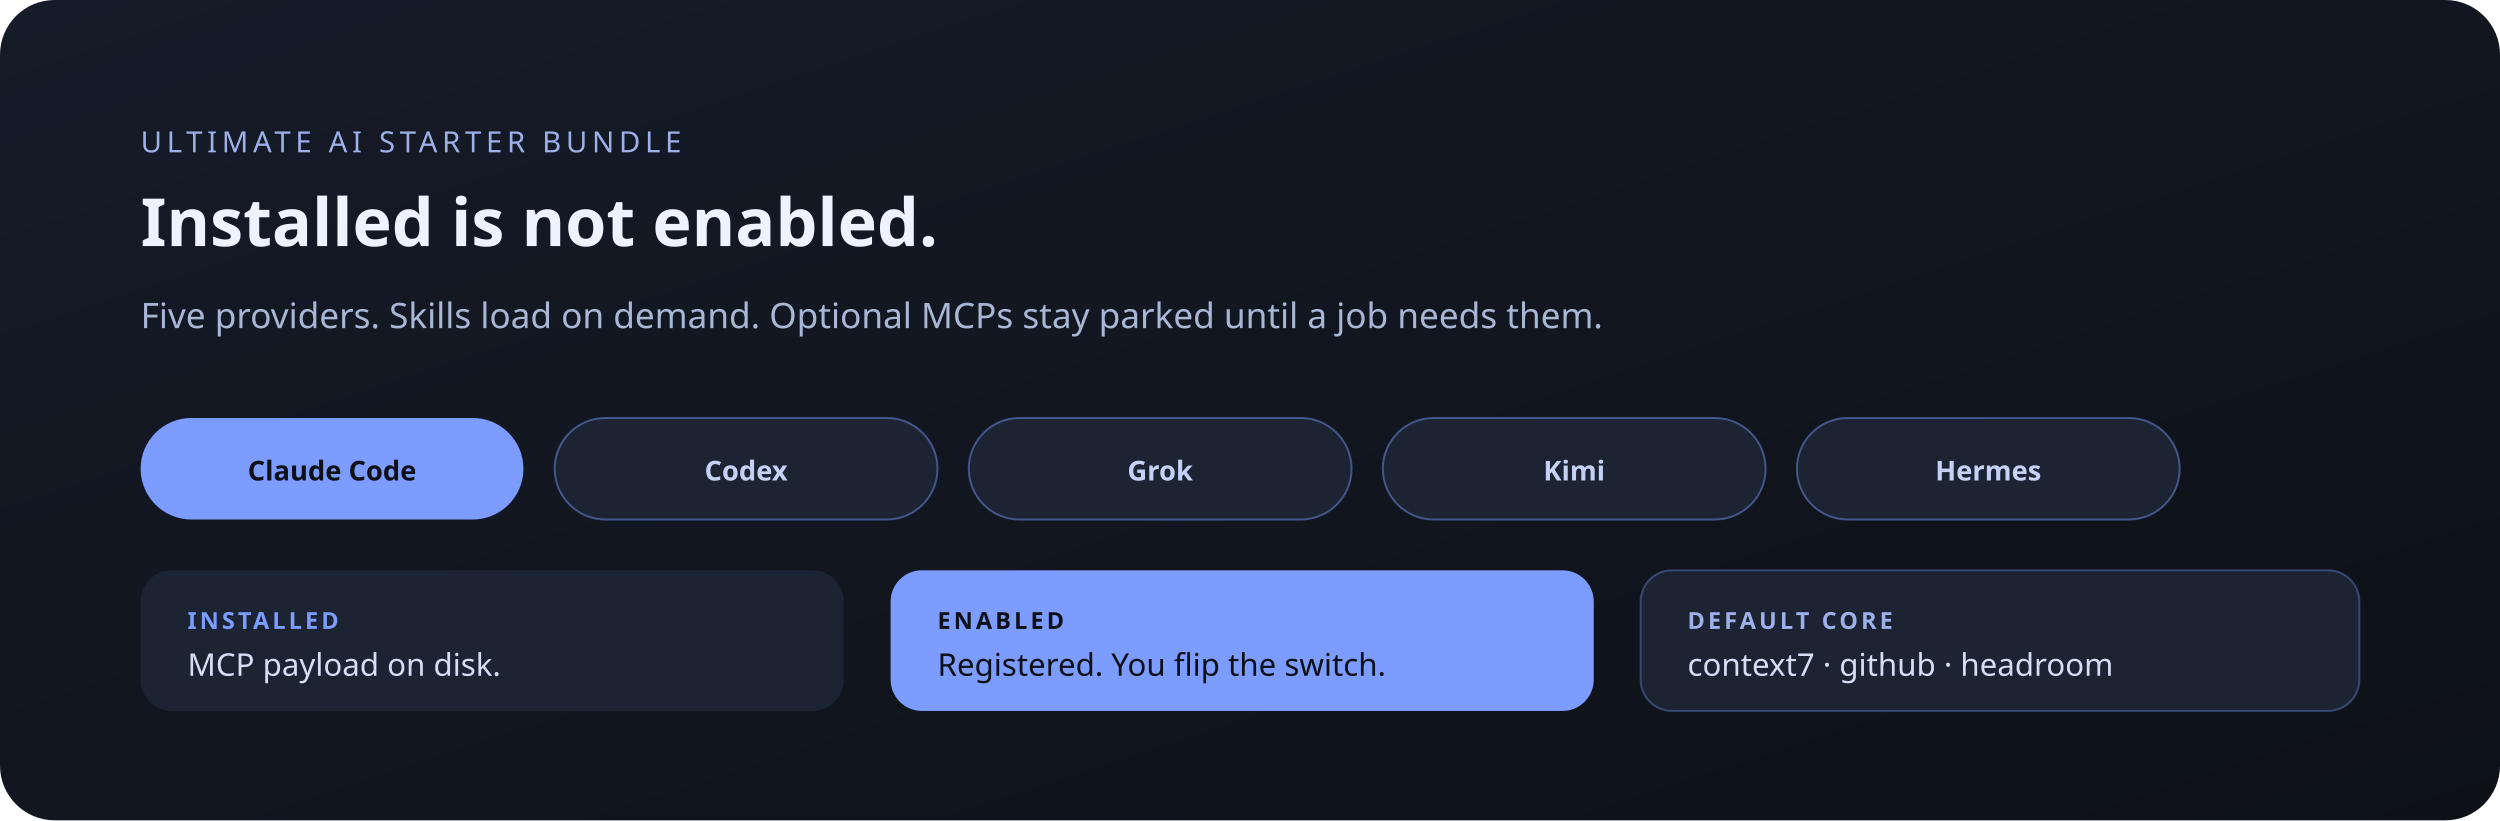
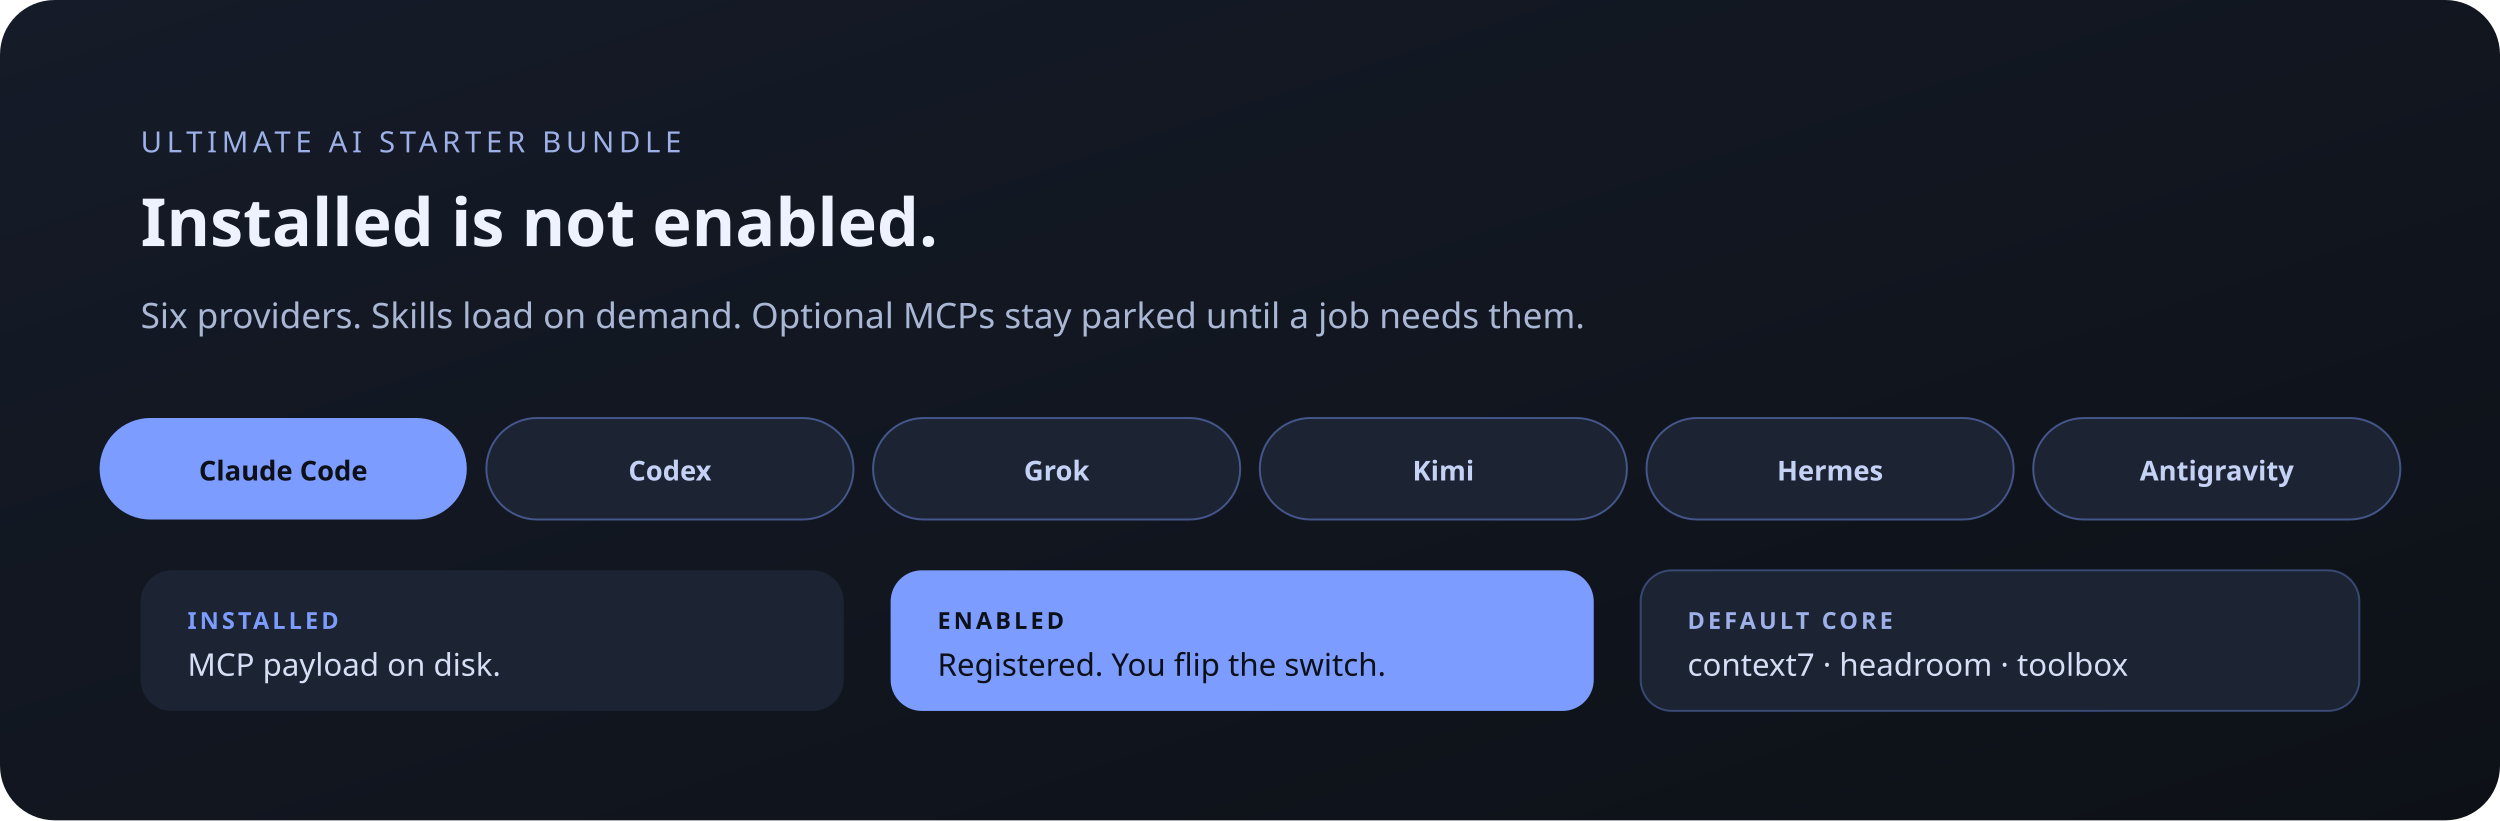
- <svg xmlns="http://www.w3.org/2000/svg" viewBox="0 0 1280 420" role="img" aria-label="Installed is not enabled: five providers, parked optional MCPs">
+ <svg xmlns="http://www.w3.org/2000/svg" viewBox="0 0 1280 420" role="img" aria-label="Installed is not enabled: six providers, parked optional MCPs">
  <defs>
    <linearGradient id="uabg" x1="0" y1="0" x2="1" y2="1">
      <stop offset="0" stop-color="#151b28" />
      <stop offset="1" stop-color="#0d1117" />
    </linearGradient>
  </defs>
  <rect width="1280" height="420" rx="28" fill="url(#uabg)" />
  <text x="72" y="78" fill="#9db0e8" font-family="ui-sans-serif, system-ui, sans-serif" font-size="15" letter-spacing="2.4">ULTIMATE AI STARTER BUNDLE</text>
  <text x="72" y="126" fill="#eef2ff" font-family="ui-sans-serif, system-ui, sans-serif" font-size="34" font-weight="700">Installed is not enabled.</text>
-   <text x="72" y="168" fill="#a9b6d4" font-family="ui-sans-serif, system-ui, sans-serif" font-size="18">Five providers. Skills load on demand. Optional MCPs stay parked until a job needs them.</text>
+   <text x="72" y="168" fill="#a9b6d4" font-family="ui-sans-serif, system-ui, sans-serif" font-size="18">Six providers. Skills load on demand. Optional MCPs stay parked until a job needs them.</text>
  <g font-family="ui-sans-serif, system-ui, sans-serif" font-size="14" font-weight="600">
-     <rect x="72" y="214" width="196" height="52" rx="26" fill="#7c9cff" />
-     <text x="170" y="246" text-anchor="middle" fill="#0d1117">Claude Code</text>
-     <rect x="284" y="214" width="196" height="52" rx="26" fill="#1c2434" stroke="#7c9cff" stroke-opacity=".45" />
-     <text x="382" y="246" text-anchor="middle" fill="#c5d2f5">Codex</text>
-     <rect x="496" y="214" width="196" height="52" rx="26" fill="#1c2434" stroke="#7c9cff" stroke-opacity=".45" />
-     <text x="594" y="246" text-anchor="middle" fill="#c5d2f5">Grok</text>
-     <rect x="708" y="214" width="196" height="52" rx="26" fill="#1c2434" stroke="#7c9cff" stroke-opacity=".45" />
-     <text x="806" y="246" text-anchor="middle" fill="#c5d2f5">Kimi</text>
-     <rect x="920" y="214" width="196" height="52" rx="26" fill="#1c2434" stroke="#7c9cff" stroke-opacity=".45" />
-     <text x="1018" y="246" text-anchor="middle" fill="#c5d2f5">Hermes</text>
+     <rect x="51" y="214" width="188" height="52" rx="26" fill="#7c9cff" />
+     <text x="145" y="246" text-anchor="middle" fill="#0d1117">Claude Code</text>
+     <rect x="249" y="214" width="188" height="52" rx="26" fill="#1c2434" stroke="#7c9cff" stroke-opacity=".45" />
+     <text x="343" y="246" text-anchor="middle" fill="#c5d2f5">Codex</text>
+     <rect x="447" y="214" width="188" height="52" rx="26" fill="#1c2434" stroke="#7c9cff" stroke-opacity=".45" />
+     <text x="541" y="246" text-anchor="middle" fill="#c5d2f5">Grok</text>
+     <rect x="645" y="214" width="188" height="52" rx="26" fill="#1c2434" stroke="#7c9cff" stroke-opacity=".45" />
+     <text x="739" y="246" text-anchor="middle" fill="#c5d2f5">Kimi</text>
+     <rect x="843" y="214" width="188" height="52" rx="26" fill="#1c2434" stroke="#7c9cff" stroke-opacity=".45" />
+     <text x="937" y="246" text-anchor="middle" fill="#c5d2f5">Hermes</text>
+     <rect x="1041" y="214" width="188" height="52" rx="26" fill="#1c2434" stroke="#7c9cff" stroke-opacity=".45" />
+     <text x="1135" y="246" text-anchor="middle" fill="#c5d2f5">Antigravity</text>
  </g>
  <g font-family="ui-sans-serif, system-ui, sans-serif">
    <rect x="72" y="292" width="360" height="72" rx="16" fill="#1c2434" />
    <text x="96" y="322" fill="#7c9cff" font-size="12" font-weight="700" letter-spacing="1.6">INSTALLED</text>
    <text x="96" y="346" fill="#d5def4" font-size="16">MCP payload on disk.</text>
    <rect x="456" y="292" width="360" height="72" rx="16" fill="#7c9cff" />
    <text x="480" y="322" fill="#0d1117" font-size="12" font-weight="700" letter-spacing="1.6">ENABLED</text>
    <text x="480" y="346" fill="#0d1117" font-size="16">Registered. You flip the switch.</text>
    <rect x="840" y="292" width="368" height="72" rx="16" fill="#1c2434" stroke="#7c9cff" stroke-opacity=".35" />
    <text x="864" y="322" fill="#9db0e8" font-size="12" font-weight="700" letter-spacing="1.6">DEFAULT CORE</text>
-     <text x="864" y="346" fill="#d5def4" font-size="16">context7 · github · headroom</text>
+     <text x="864" y="346" fill="#d5def4" font-size="16">context7 · headroom · toolbox</text>
  </g>
</svg>
